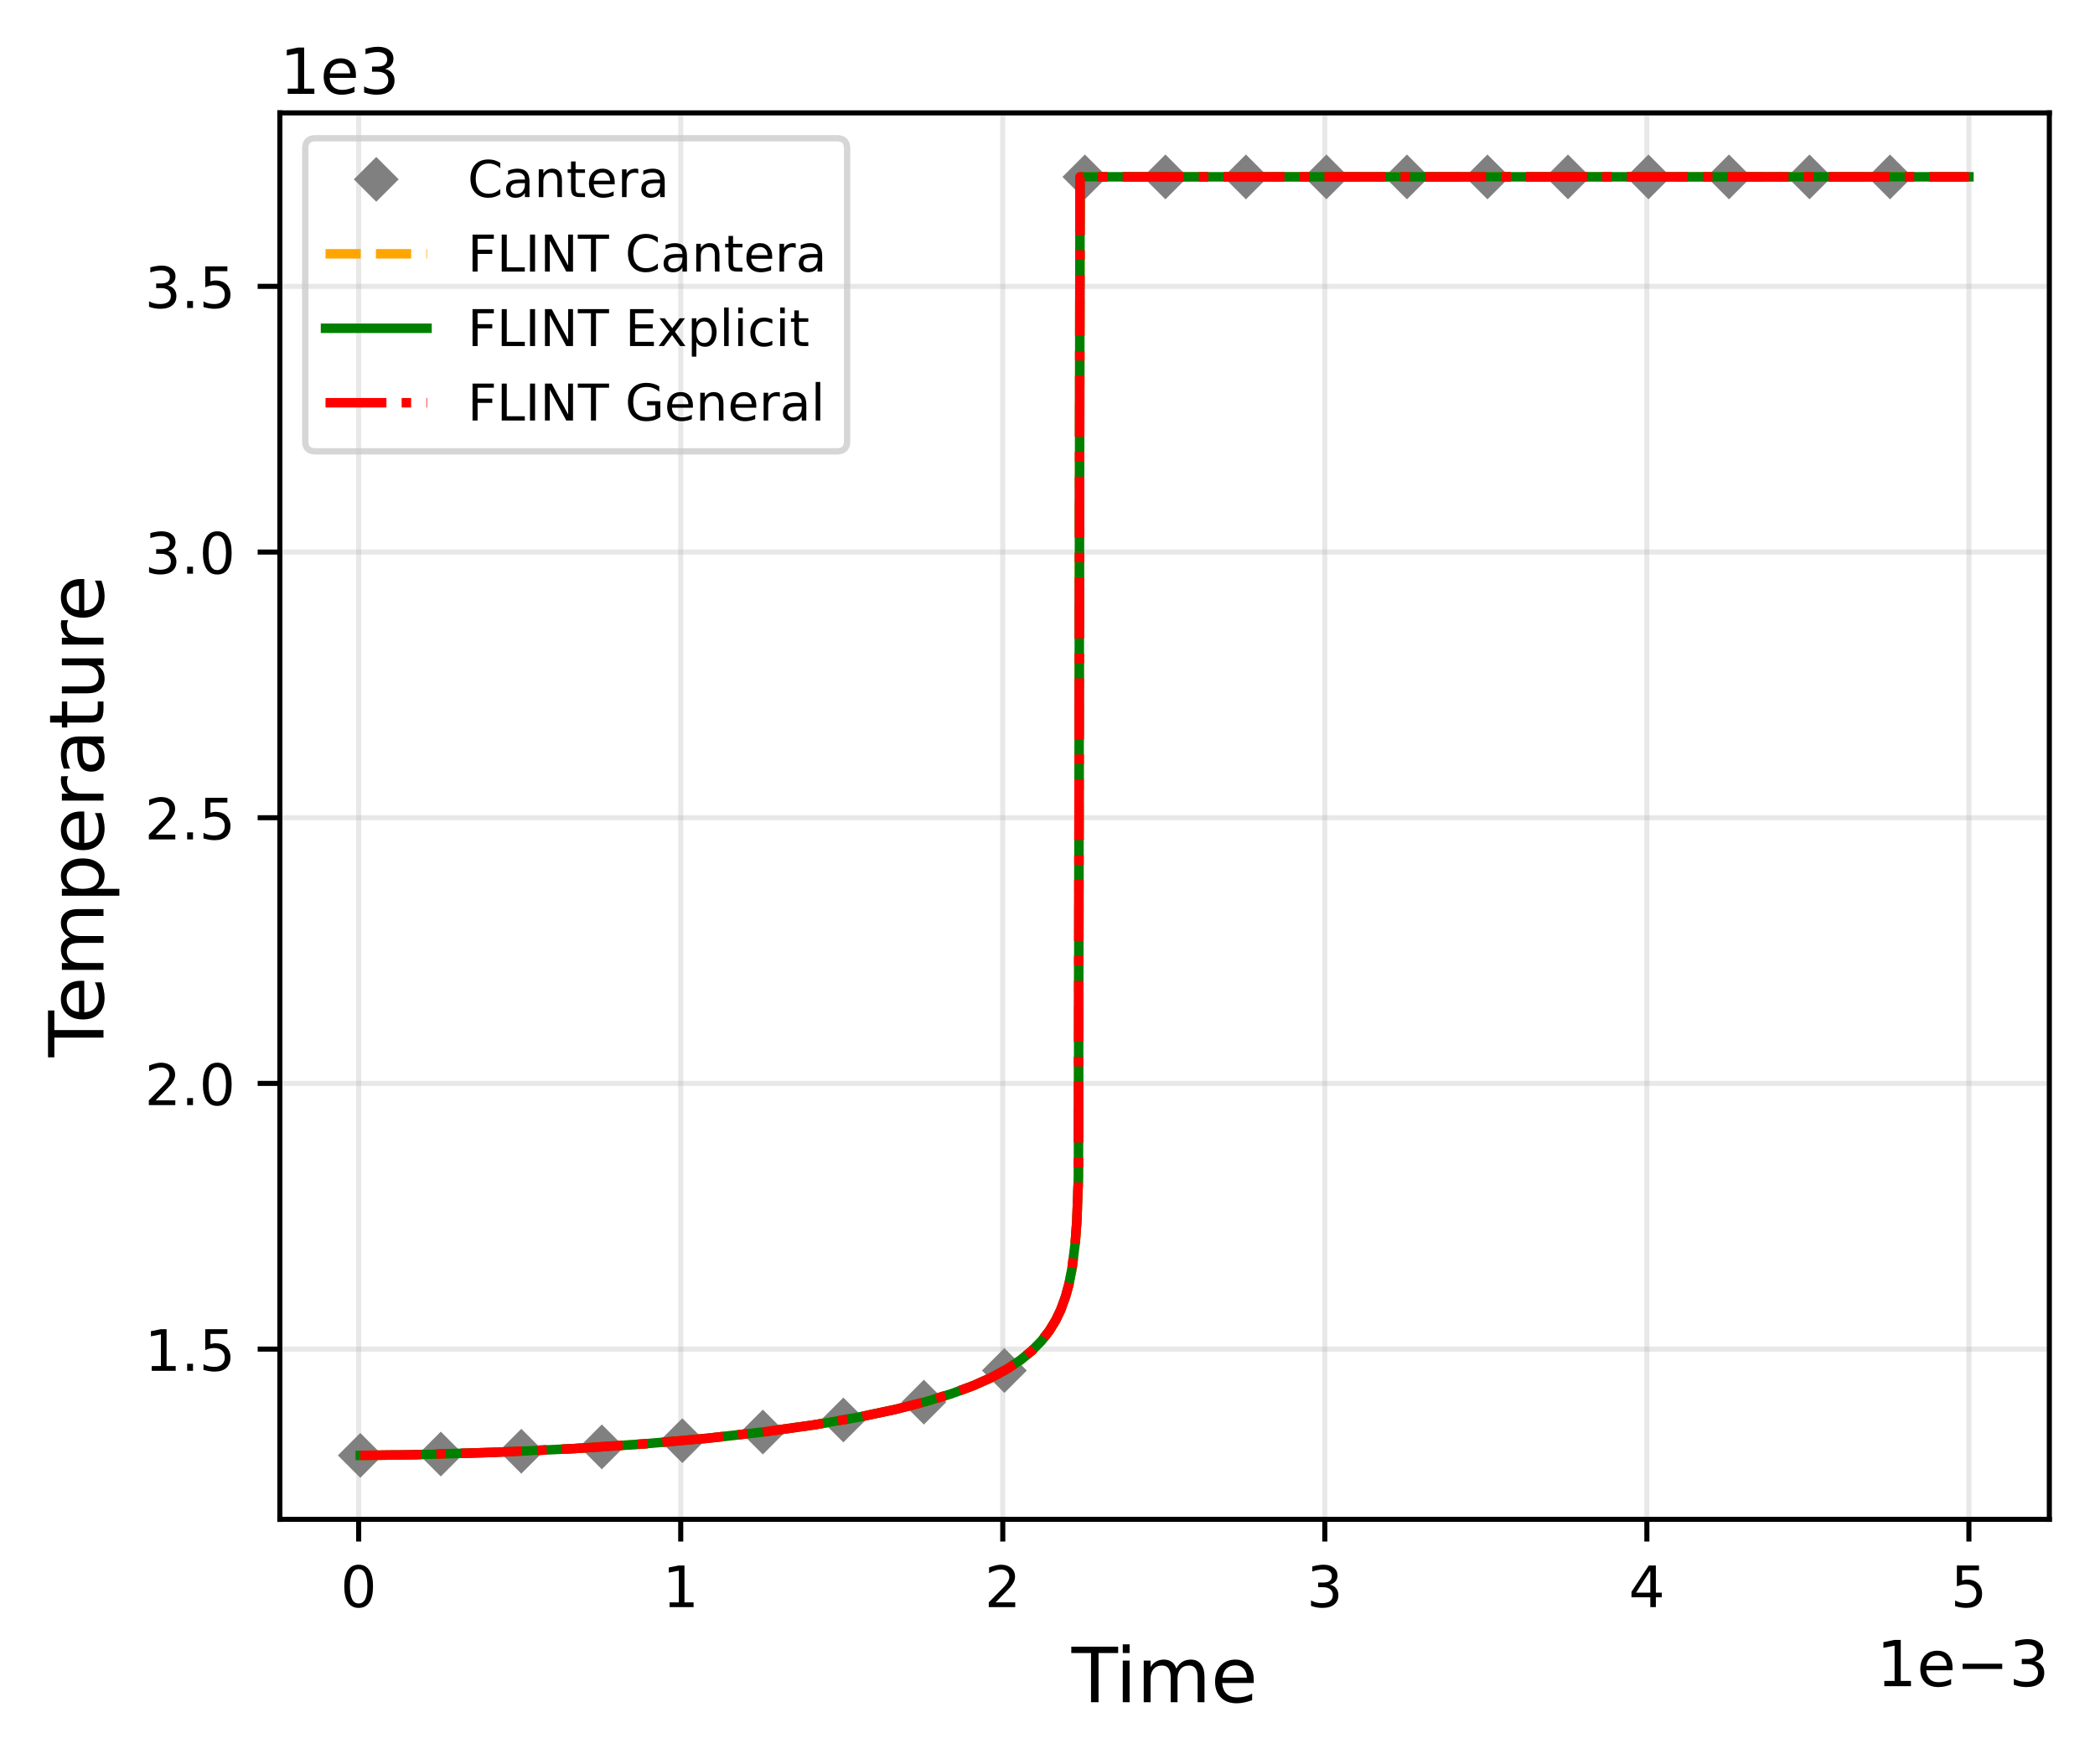
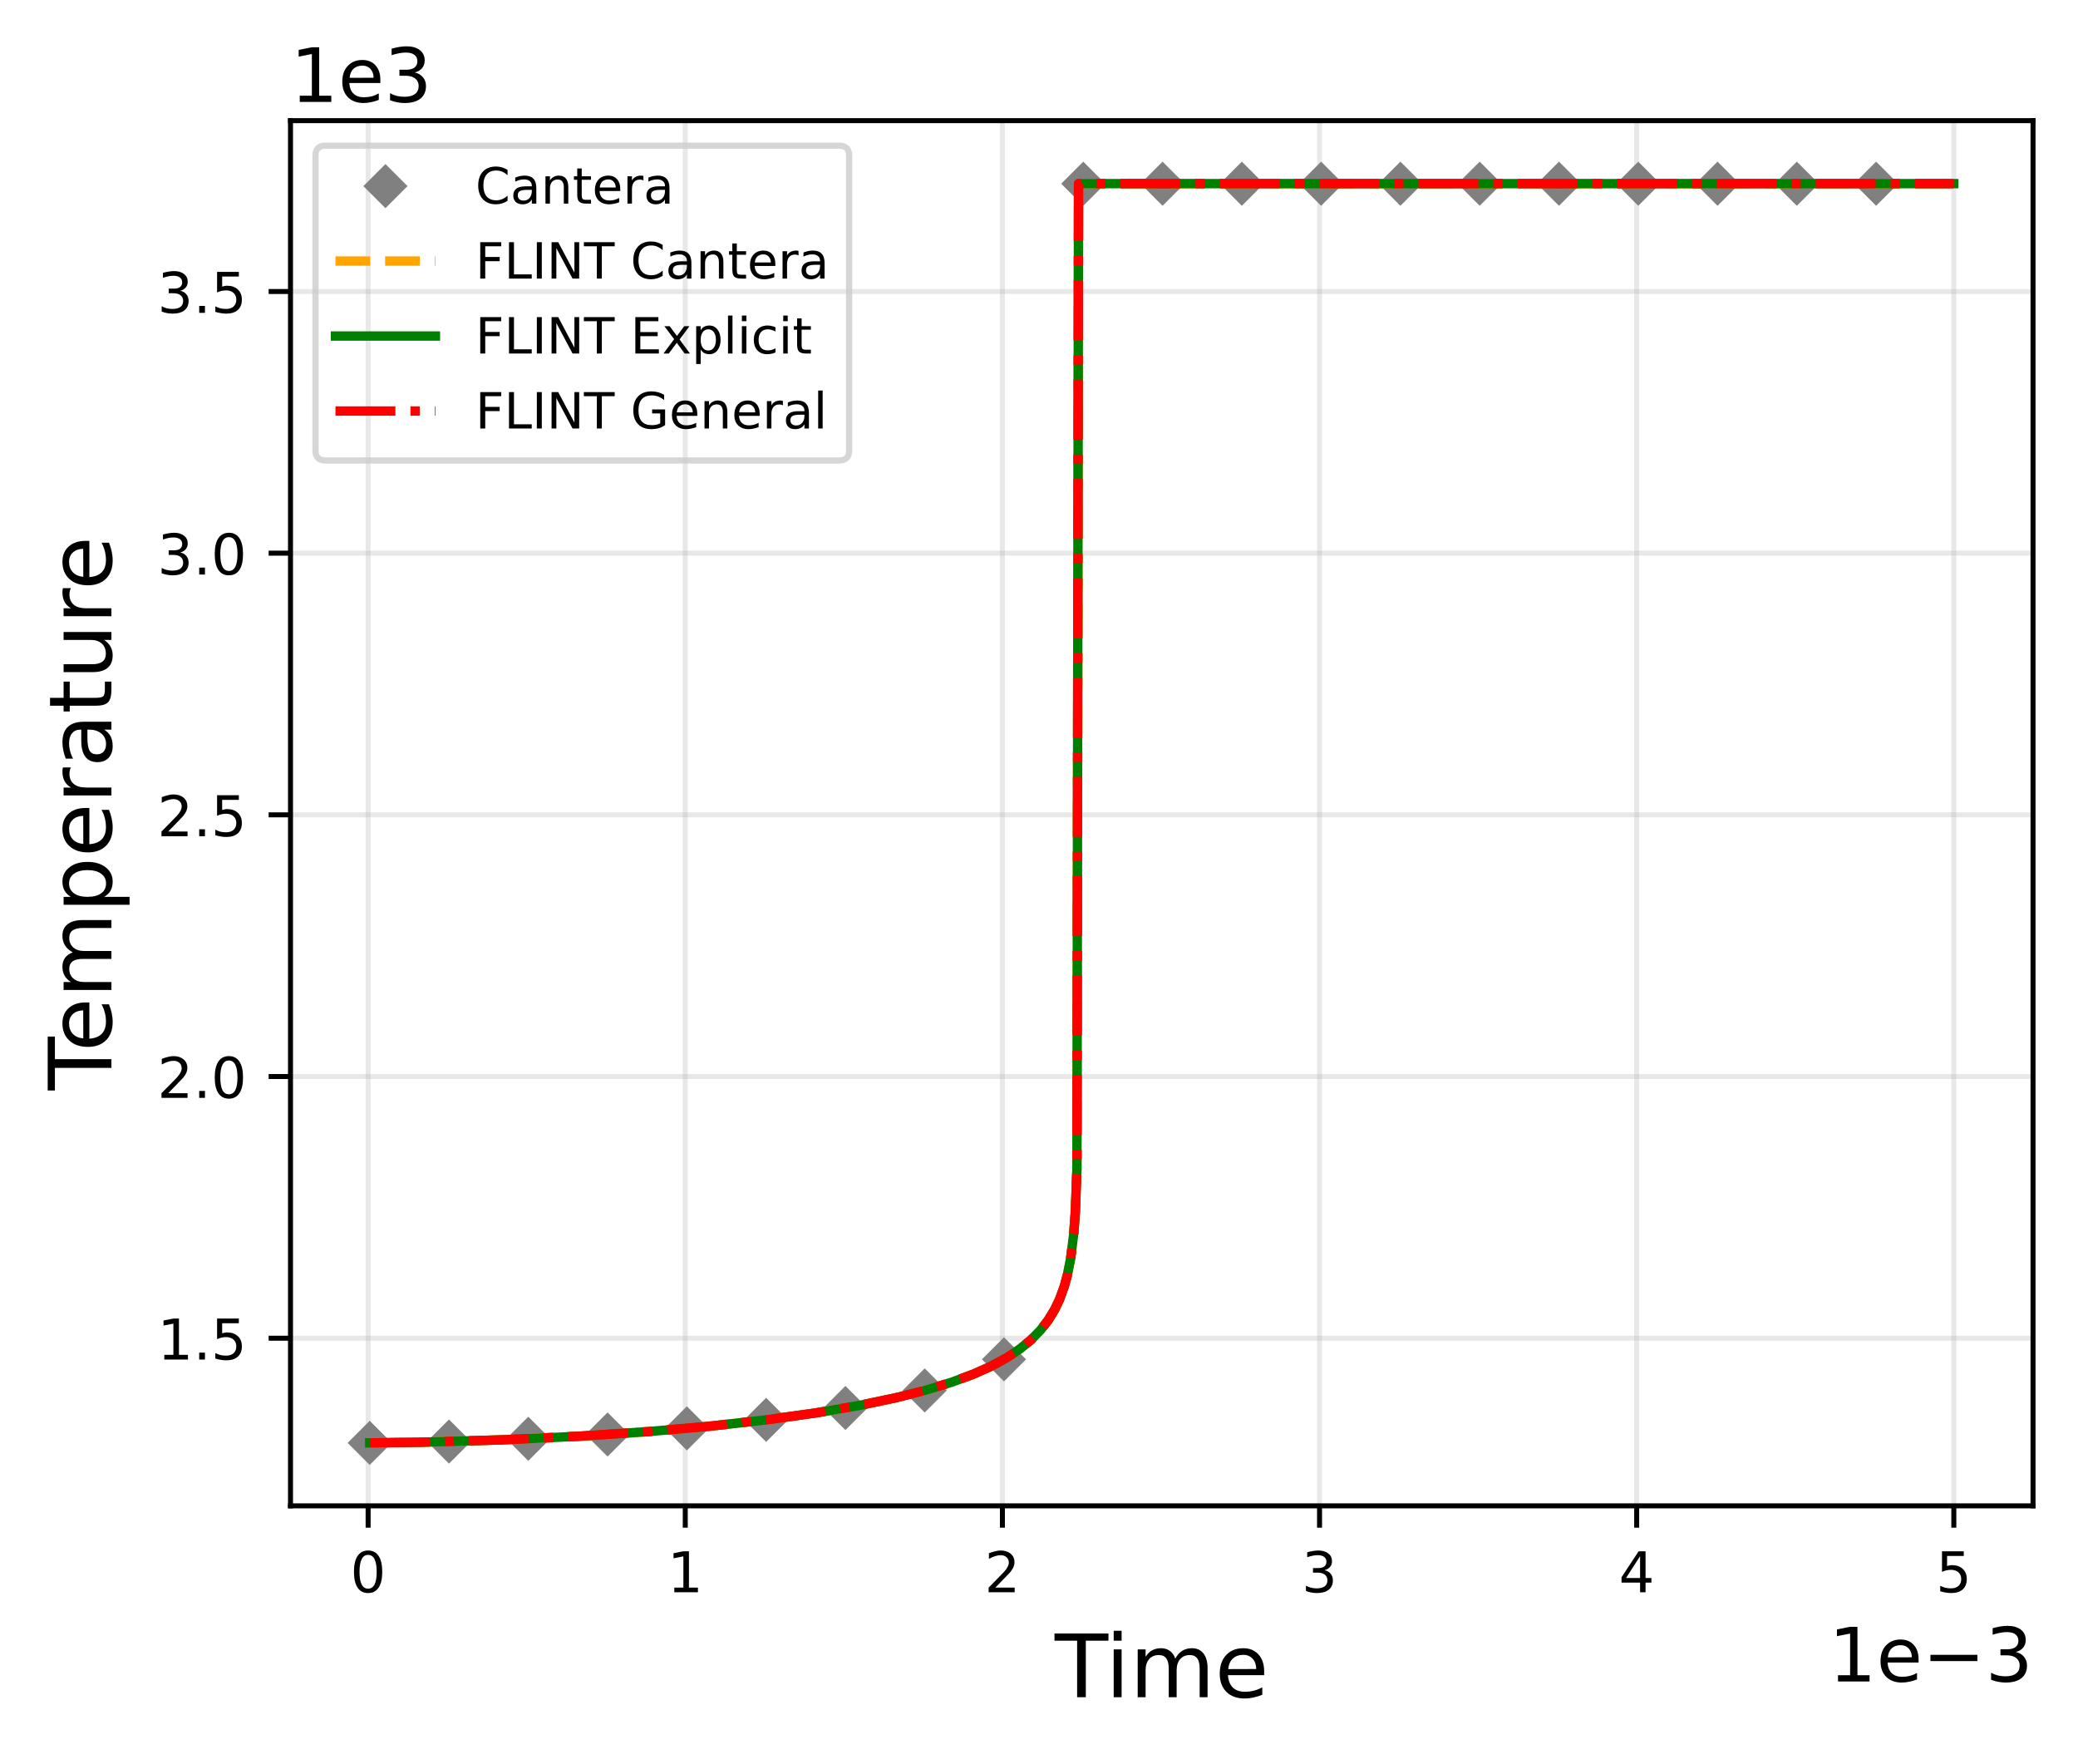
- <svg xmlns="http://www.w3.org/2000/svg" xmlns:xlink="http://www.w3.org/1999/xlink" width="330.327pt" height="278.082pt" viewBox="0 0 330.327 278.082" version="1.1">
+ <svg xmlns="http://www.w3.org/2000/svg" xmlns:xlink="http://www.w3.org/1999/xlink" width="332.713pt" height="282.278pt" viewBox="0 0 332.713 282.278" version="1.1">
  <defs>
    <style type="text/css">*{stroke-linejoin: round; stroke-linecap: butt}</style>
  </defs>
  <g id="figure_1">
    <g id="patch_1">
-       <path d="M -0 278.082  L 330.327 278.082  L 330.327 0  L -0 0  L -0 278.082  z " style="fill: none" />
+       <path d="M 0 282.278  L 332.713 282.278  L 332.713 0  L 0 0  L 0 282.278  z " style="fill: none" />
    </g>
    <g id="axes_1">
      <g id="patch_2">
-         <path d="M 44.127 239.558  L 323.127 239.558  L 323.127 17.798  L 44.127 17.798  L 44.127 239.558  z " style="fill: none" />
+         <path d="M 46.513 241.077  L 325.513 241.077  L 325.513 19.317  L 46.513 19.317  L 46.513 241.077  z " style="fill: none" />
      </g>
      <g id="matplotlib.axis_1">
        <g id="xtick_1">
          <g id="line2d_1">
-             <path d="M 56.554 239.558  L 56.554 17.798  " clip-path="url(#pf9de7ee837)" style="fill: none; stroke: #b0b0b0; stroke-opacity: 0.3; stroke-width: 0.8; stroke-linecap: square" />
+             <path d="M 58.941 241.077  L 58.941 19.317  " clip-path="url(#p7e445d0c9f)" style="fill: none; stroke: #b0b0b0; stroke-opacity: 0.3; stroke-width: 0.8; stroke-linecap: square" />
          </g>
          <g id="line2d_2">
            <defs>
-               <path id="m9c0581c7fd" d="M 0 0  L 0 3.5  " style="stroke: #000000; stroke-width: 0.8" />
+               <path id="m23aeca14d3" d="M 0 0  L 0 3.5  " style="stroke: #000000; stroke-width: 0.8" />
            </defs>
            <g>
-               <use xlink:href="#m9c0581c7fd" x="56.554" y="239.558" style="stroke: #000000; stroke-width: 0.8" />
+               <use xlink:href="#m23aeca14d3" x="58.941" y="241.077" style="stroke: #000000; stroke-width: 0.8" />
            </g>
          </g>
          <g id="text_1">
-             <text style="font: 9px 'DejaVu Sans', 'Bitstream Vera Sans', 'Computer Modern Sans Serif', 'Lucida Grande', 'Verdana', 'Geneva', 'Lucid', 'Arial', 'Helvetica', 'Avant Garde', sans-serif; text-anchor: middle" x="56.554" y="253.397" transform="rotate(-0 56.55449 253.397)">0</text>
+             <text style="font-size: 9px; font-family: 'DejaVu Sans', 'Bitstream Vera Sans', 'Computer Modern Sans Serif', 'Lucida Grande', 'Verdana', 'Geneva', 'Lucid', 'Arial', 'Helvetica', 'Avant Garde', sans-serif; text-anchor: middle" x="58.941" y="254.915" transform="rotate(-0 58.94074 254.9151)">0</text>
          </g>
        </g>
        <g id="xtick_2">
          <g id="line2d_3">
-             <path d="M 107.333 239.558  L 107.333 17.798  " clip-path="url(#pf9de7ee837)" style="fill: none; stroke: #b0b0b0; stroke-opacity: 0.3; stroke-width: 0.8; stroke-linecap: square" />
+             <path d="M 109.719 241.077  L 109.719 19.317  " clip-path="url(#p7e445d0c9f)" style="fill: none; stroke: #b0b0b0; stroke-opacity: 0.3; stroke-width: 0.8; stroke-linecap: square" />
          </g>
          <g id="line2d_4">
            <g>
-               <use xlink:href="#m9c0581c7fd" x="107.333" y="239.558" style="stroke: #000000; stroke-width: 0.8" />
+               <use xlink:href="#m23aeca14d3" x="109.719" y="241.077" style="stroke: #000000; stroke-width: 0.8" />
            </g>
          </g>
          <g id="text_2">
-             <text style="font: 9px 'DejaVu Sans', 'Bitstream Vera Sans', 'Computer Modern Sans Serif', 'Lucida Grande', 'Verdana', 'Geneva', 'Lucid', 'Arial', 'Helvetica', 'Avant Garde', sans-serif; text-anchor: middle" x="107.333" y="253.397" transform="rotate(-0 107.3325 253.397)">1</text>
+             <text style="font-size: 9px; font-family: 'DejaVu Sans', 'Bitstream Vera Sans', 'Computer Modern Sans Serif', 'Lucida Grande', 'Verdana', 'Geneva', 'Lucid', 'Arial', 'Helvetica', 'Avant Garde', sans-serif; text-anchor: middle" x="109.719" y="254.915" transform="rotate(-0 109.7188 254.9151)">1</text>
          </g>
        </g>
        <g id="xtick_3">
          <g id="line2d_5">
-             <path d="M 158.111 239.558  L 158.111 17.798  " clip-path="url(#pf9de7ee837)" style="fill: none; stroke: #b0b0b0; stroke-opacity: 0.3; stroke-width: 0.8; stroke-linecap: square" />
+             <path d="M 160.497 241.077  L 160.497 19.317  " clip-path="url(#p7e445d0c9f)" style="fill: none; stroke: #b0b0b0; stroke-opacity: 0.3; stroke-width: 0.8; stroke-linecap: square" />
          </g>
          <g id="line2d_6">
            <g>
-               <use xlink:href="#m9c0581c7fd" x="158.111" y="239.558" style="stroke: #000000; stroke-width: 0.8" />
+               <use xlink:href="#m23aeca14d3" x="160.497" y="241.077" style="stroke: #000000; stroke-width: 0.8" />
            </g>
          </g>
          <g id="text_3">
-             <text style="font: 9px 'DejaVu Sans', 'Bitstream Vera Sans', 'Computer Modern Sans Serif', 'Lucida Grande', 'Verdana', 'Geneva', 'Lucid', 'Arial', 'Helvetica', 'Avant Garde', sans-serif; text-anchor: middle" x="158.111" y="253.397" transform="rotate(-0 158.1106 253.397)">2</text>
+             <text style="font-size: 9px; font-family: 'DejaVu Sans', 'Bitstream Vera Sans', 'Computer Modern Sans Serif', 'Lucida Grande', 'Verdana', 'Geneva', 'Lucid', 'Arial', 'Helvetica', 'Avant Garde', sans-serif; text-anchor: middle" x="160.497" y="254.915" transform="rotate(-0 160.4968 254.9151)">2</text>
          </g>
        </g>
        <g id="xtick_4">
          <g id="line2d_7">
-             <path d="M 208.889 239.558  L 208.889 17.798  " clip-path="url(#pf9de7ee837)" style="fill: none; stroke: #b0b0b0; stroke-opacity: 0.3; stroke-width: 0.8; stroke-linecap: square" />
+             <path d="M 211.275 241.077  L 211.275 19.317  " clip-path="url(#p7e445d0c9f)" style="fill: none; stroke: #b0b0b0; stroke-opacity: 0.3; stroke-width: 0.8; stroke-linecap: square" />
          </g>
          <g id="line2d_8">
            <g>
-               <use xlink:href="#m9c0581c7fd" x="208.889" y="239.558" style="stroke: #000000; stroke-width: 0.8" />
+               <use xlink:href="#m23aeca14d3" x="211.275" y="241.077" style="stroke: #000000; stroke-width: 0.8" />
            </g>
          </g>
          <g id="text_4">
-             <text style="font: 9px 'DejaVu Sans', 'Bitstream Vera Sans', 'Computer Modern Sans Serif', 'Lucida Grande', 'Verdana', 'Geneva', 'Lucid', 'Arial', 'Helvetica', 'Avant Garde', sans-serif; text-anchor: middle" x="208.889" y="253.397" transform="rotate(-0 208.8886 253.397)">3</text>
+             <text style="font-size: 9px; font-family: 'DejaVu Sans', 'Bitstream Vera Sans', 'Computer Modern Sans Serif', 'Lucida Grande', 'Verdana', 'Geneva', 'Lucid', 'Arial', 'Helvetica', 'Avant Garde', sans-serif; text-anchor: middle" x="211.275" y="254.915" transform="rotate(-0 211.2749 254.9151)">3</text>
          </g>
        </g>
        <g id="xtick_5">
          <g id="line2d_9">
-             <path d="M 259.667 239.558  L 259.667 17.798  " clip-path="url(#pf9de7ee837)" style="fill: none; stroke: #b0b0b0; stroke-opacity: 0.3; stroke-width: 0.8; stroke-linecap: square" />
+             <path d="M 262.053 241.077  L 262.053 19.317  " clip-path="url(#p7e445d0c9f)" style="fill: none; stroke: #b0b0b0; stroke-opacity: 0.3; stroke-width: 0.8; stroke-linecap: square" />
          </g>
          <g id="line2d_10">
            <g>
-               <use xlink:href="#m9c0581c7fd" x="259.667" y="239.558" style="stroke: #000000; stroke-width: 0.8" />
+               <use xlink:href="#m23aeca14d3" x="262.053" y="241.077" style="stroke: #000000; stroke-width: 0.8" />
            </g>
          </g>
          <g id="text_5">
-             <text style="font: 9px 'DejaVu Sans', 'Bitstream Vera Sans', 'Computer Modern Sans Serif', 'Lucida Grande', 'Verdana', 'Geneva', 'Lucid', 'Arial', 'Helvetica', 'Avant Garde', sans-serif; text-anchor: middle" x="259.667" y="253.397" transform="rotate(-0 259.6667 253.397)">4</text>
+             <text style="font-size: 9px; font-family: 'DejaVu Sans', 'Bitstream Vera Sans', 'Computer Modern Sans Serif', 'Lucida Grande', 'Verdana', 'Geneva', 'Lucid', 'Arial', 'Helvetica', 'Avant Garde', sans-serif; text-anchor: middle" x="262.053" y="254.915" transform="rotate(-0 262.0529 254.9151)">4</text>
          </g>
        </g>
        <g id="xtick_6">
          <g id="line2d_11">
-             <path d="M 310.445 239.558  L 310.445 17.798  " clip-path="url(#pf9de7ee837)" style="fill: none; stroke: #b0b0b0; stroke-opacity: 0.3; stroke-width: 0.8; stroke-linecap: square" />
+             <path d="M 312.831 241.077  L 312.831 19.317  " clip-path="url(#p7e445d0c9f)" style="fill: none; stroke: #b0b0b0; stroke-opacity: 0.3; stroke-width: 0.8; stroke-linecap: square" />
          </g>
          <g id="line2d_12">
            <g>
-               <use xlink:href="#m9c0581c7fd" x="310.445" y="239.558" style="stroke: #000000; stroke-width: 0.8" />
+               <use xlink:href="#m23aeca14d3" x="312.831" y="241.077" style="stroke: #000000; stroke-width: 0.8" />
            </g>
          </g>
          <g id="text_6">
-             <text style="font: 9px 'DejaVu Sans', 'Bitstream Vera Sans', 'Computer Modern Sans Serif', 'Lucida Grande', 'Verdana', 'Geneva', 'Lucid', 'Arial', 'Helvetica', 'Avant Garde', sans-serif; text-anchor: middle" x="310.445" y="253.397" transform="rotate(-0 310.4447 253.397)">5</text>
+             <text style="font-size: 9px; font-family: 'DejaVu Sans', 'Bitstream Vera Sans', 'Computer Modern Sans Serif', 'Lucida Grande', 'Verdana', 'Geneva', 'Lucid', 'Arial', 'Helvetica', 'Avant Garde', sans-serif; text-anchor: middle" x="312.831" y="254.915" transform="rotate(-0 312.831 254.9151)">5</text>
          </g>
        </g>
        <g id="text_7">
-           <text style="font: 12px 'DejaVu Sans', 'Bitstream Vera Sans', 'Computer Modern Sans Serif', 'Lucida Grande', 'Verdana', 'Geneva', 'Lucid', 'Arial', 'Helvetica', 'Avant Garde', sans-serif; text-anchor: middle" x="183.627" y="268.387" transform="rotate(-0 183.6266 268.3869)">Time</text>
+           <text style="font-size: 14px; font-family: 'DejaVu Sans', 'Bitstream Vera Sans', 'Computer Modern Sans Serif', 'Lucida Grande', 'Verdana', 'Geneva', 'Lucid', 'Arial', 'Helvetica', 'Avant Garde', sans-serif; text-anchor: middle" x="186.013" y="271.715" transform="rotate(-0 186.0128 271.715)">Time</text>
        </g>
        <g id="text_8">
-           <text style="font: 10px 'DejaVu Sans', 'Bitstream Vera Sans', 'Computer Modern Sans Serif', 'Lucida Grande', 'Verdana', 'Geneva', 'Lucid', 'Arial', 'Helvetica', 'Avant Garde', sans-serif; text-anchor: end" x="323.127" y="265.867" transform="rotate(-0 323.1266 265.8672)">1e−3</text>
+           <text style="font-size: 12px; font-family: 'DejaVu Sans', 'Bitstream Vera Sans', 'Computer Modern Sans Serif', 'Lucida Grande', 'Verdana', 'Geneva', 'Lucid', 'Arial', 'Helvetica', 'Avant Garde', sans-serif; text-anchor: end" x="325.513" y="269.194" transform="rotate(-0 325.5128 269.1944)">1e−3</text>
        </g>
      </g>
      <g id="matplotlib.axis_2">
        <g id="ytick_1">
          <g id="line2d_13">
-             <path d="M 44.127 212.719  L 323.127 212.719  " clip-path="url(#pf9de7ee837)" style="fill: none; stroke: #b0b0b0; stroke-opacity: 0.3; stroke-width: 0.8; stroke-linecap: square" />
+             <path d="M 46.513 214.238  L 325.513 214.238  " clip-path="url(#p7e445d0c9f)" style="fill: none; stroke: #b0b0b0; stroke-opacity: 0.3; stroke-width: 0.8; stroke-linecap: square" />
          </g>
          <g id="line2d_14">
            <defs>
-               <path id="mb13adb6037" d="M 0 0  L -3.5 0  " style="stroke: #000000; stroke-width: 0.8" />
+               <path id="mc948bc0af1" d="M 0 0  L -3.5 0  " style="stroke: #000000; stroke-width: 0.8" />
            </defs>
            <g>
-               <use xlink:href="#mb13adb6037" x="44.127" y="212.719" style="stroke: #000000; stroke-width: 0.8" />
+               <use xlink:href="#mc948bc0af1" x="46.513" y="214.238" style="stroke: #000000; stroke-width: 0.8" />
            </g>
          </g>
          <g id="text_9">
-             <text style="font: 9px 'DejaVu Sans', 'Bitstream Vera Sans', 'Computer Modern Sans Serif', 'Lucida Grande', 'Verdana', 'Geneva', 'Lucid', 'Arial', 'Helvetica', 'Avant Garde', sans-serif; text-anchor: end" x="37.127" y="216.139" transform="rotate(-0 37.12656 216.1388)">1.5</text>
+             <text style="font-size: 9px; font-family: 'DejaVu Sans', 'Bitstream Vera Sans', 'Computer Modern Sans Serif', 'Lucida Grande', 'Verdana', 'Geneva', 'Lucid', 'Arial', 'Helvetica', 'Avant Garde', sans-serif; text-anchor: end" x="39.513" y="217.657" transform="rotate(-0 39.51281 217.6574)">1.5</text>
          </g>
        </g>
        <g id="ytick_2">
          <g id="line2d_15">
-             <path d="M 44.127 170.826  L 323.127 170.826  " clip-path="url(#pf9de7ee837)" style="fill: none; stroke: #b0b0b0; stroke-opacity: 0.3; stroke-width: 0.8; stroke-linecap: square" />
+             <path d="M 46.513 172.345  L 325.513 172.345  " clip-path="url(#p7e445d0c9f)" style="fill: none; stroke: #b0b0b0; stroke-opacity: 0.3; stroke-width: 0.8; stroke-linecap: square" />
          </g>
          <g id="line2d_16">
            <g>
-               <use xlink:href="#mb13adb6037" x="44.127" y="170.826" style="stroke: #000000; stroke-width: 0.8" />
+               <use xlink:href="#mc948bc0af1" x="46.513" y="172.345" style="stroke: #000000; stroke-width: 0.8" />
            </g>
          </g>
          <g id="text_10">
-             <text style="font: 9px 'DejaVu Sans', 'Bitstream Vera Sans', 'Computer Modern Sans Serif', 'Lucida Grande', 'Verdana', 'Geneva', 'Lucid', 'Arial', 'Helvetica', 'Avant Garde', sans-serif; text-anchor: end" x="37.127" y="174.246" transform="rotate(-0 37.12656 174.2456)">2.0</text>
+             <text style="font-size: 9px; font-family: 'DejaVu Sans', 'Bitstream Vera Sans', 'Computer Modern Sans Serif', 'Lucida Grande', 'Verdana', 'Geneva', 'Lucid', 'Arial', 'Helvetica', 'Avant Garde', sans-serif; text-anchor: end" x="39.513" y="175.764" transform="rotate(-0 39.51281 175.7641)">2.0</text>
          </g>
        </g>
        <g id="ytick_3">
          <g id="line2d_17">
-             <path d="M 44.127 128.933  L 323.127 128.933  " clip-path="url(#pf9de7ee837)" style="fill: none; stroke: #b0b0b0; stroke-opacity: 0.3; stroke-width: 0.8; stroke-linecap: square" />
+             <path d="M 46.513 130.452  L 325.513 130.452  " clip-path="url(#p7e445d0c9f)" style="fill: none; stroke: #b0b0b0; stroke-opacity: 0.3; stroke-width: 0.8; stroke-linecap: square" />
          </g>
          <g id="line2d_18">
            <g>
-               <use xlink:href="#mb13adb6037" x="44.127" y="128.933" style="stroke: #000000; stroke-width: 0.8" />
+               <use xlink:href="#mc948bc0af1" x="46.513" y="130.452" style="stroke: #000000; stroke-width: 0.8" />
            </g>
          </g>
          <g id="text_11">
-             <text style="font: 9px 'DejaVu Sans', 'Bitstream Vera Sans', 'Computer Modern Sans Serif', 'Lucida Grande', 'Verdana', 'Geneva', 'Lucid', 'Arial', 'Helvetica', 'Avant Garde', sans-serif; text-anchor: end" x="37.127" y="132.352" transform="rotate(-0 37.12656 132.3524)">2.5</text>
+             <text style="font-size: 9px; font-family: 'DejaVu Sans', 'Bitstream Vera Sans', 'Computer Modern Sans Serif', 'Lucida Grande', 'Verdana', 'Geneva', 'Lucid', 'Arial', 'Helvetica', 'Avant Garde', sans-serif; text-anchor: end" x="39.513" y="133.871" transform="rotate(-0 39.51281 133.8709)">2.5</text>
          </g>
        </g>
        <g id="ytick_4">
          <g id="line2d_19">
-             <path d="M 44.127 87.04  L 323.127 87.04  " clip-path="url(#pf9de7ee837)" style="fill: none; stroke: #b0b0b0; stroke-opacity: 0.3; stroke-width: 0.8; stroke-linecap: square" />
+             <path d="M 46.513 88.559  L 325.513 88.559  " clip-path="url(#p7e445d0c9f)" style="fill: none; stroke: #b0b0b0; stroke-opacity: 0.3; stroke-width: 0.8; stroke-linecap: square" />
          </g>
          <g id="line2d_20">
            <g>
-               <use xlink:href="#mb13adb6037" x="44.127" y="87.04" style="stroke: #000000; stroke-width: 0.8" />
+               <use xlink:href="#mc948bc0af1" x="46.513" y="88.559" style="stroke: #000000; stroke-width: 0.8" />
            </g>
          </g>
          <g id="text_12">
-             <text style="font: 9px 'DejaVu Sans', 'Bitstream Vera Sans', 'Computer Modern Sans Serif', 'Lucida Grande', 'Verdana', 'Geneva', 'Lucid', 'Arial', 'Helvetica', 'Avant Garde', sans-serif; text-anchor: end" x="37.127" y="90.459" transform="rotate(-0 37.12656 90.45914)">3.0</text>
+             <text style="font-size: 9px; font-family: 'DejaVu Sans', 'Bitstream Vera Sans', 'Computer Modern Sans Serif', 'Lucida Grande', 'Verdana', 'Geneva', 'Lucid', 'Arial', 'Helvetica', 'Avant Garde', sans-serif; text-anchor: end" x="39.513" y="91.978" transform="rotate(-0 39.51281 91.97763)">3.0</text>
          </g>
        </g>
        <g id="ytick_5">
          <g id="line2d_21">
-             <path d="M 44.127 45.147  L 323.127 45.147  " clip-path="url(#pf9de7ee837)" style="fill: none; stroke: #b0b0b0; stroke-opacity: 0.3; stroke-width: 0.8; stroke-linecap: square" />
+             <path d="M 46.513 46.665  L 325.513 46.665  " clip-path="url(#p7e445d0c9f)" style="fill: none; stroke: #b0b0b0; stroke-opacity: 0.3; stroke-width: 0.8; stroke-linecap: square" />
          </g>
          <g id="line2d_22">
            <g>
-               <use xlink:href="#mb13adb6037" x="44.127" y="45.147" style="stroke: #000000; stroke-width: 0.8" />
+               <use xlink:href="#mc948bc0af1" x="46.513" y="46.665" style="stroke: #000000; stroke-width: 0.8" />
            </g>
          </g>
          <g id="text_13">
-             <text style="font: 9px 'DejaVu Sans', 'Bitstream Vera Sans', 'Computer Modern Sans Serif', 'Lucida Grande', 'Verdana', 'Geneva', 'Lucid', 'Arial', 'Helvetica', 'Avant Garde', sans-serif; text-anchor: end" x="37.127" y="48.566" transform="rotate(-0 37.12656 48.56593)">3.5</text>
+             <text style="font-size: 9px; font-family: 'DejaVu Sans', 'Bitstream Vera Sans', 'Computer Modern Sans Serif', 'Lucida Grande', 'Verdana', 'Geneva', 'Lucid', 'Arial', 'Helvetica', 'Avant Garde', sans-serif; text-anchor: end" x="39.513" y="50.084" transform="rotate(-0 39.51281 50.08438)">3.5</text>
          </g>
        </g>
        <g id="text_14">
-           <text style="font: 12px 'DejaVu Sans', 'Bitstream Vera Sans', 'Computer Modern Sans Serif', 'Lucida Grande', 'Verdana', 'Geneva', 'Lucid', 'Arial', 'Helvetica', 'Avant Garde', sans-serif; text-anchor: middle" x="16.318" y="128.678" transform="rotate(-90 16.31812 128.6784)">Temperature</text>
+           <text style="font-size: 14px; font-family: 'DejaVu Sans', 'Bitstream Vera Sans', 'Computer Modern Sans Serif', 'Lucida Grande', 'Verdana', 'Geneva', 'Lucid', 'Arial', 'Helvetica', 'Avant Garde', sans-serif; text-anchor: middle" x="17.837" y="130.197" transform="rotate(-90 17.83672 130.1972)">Temperature</text>
        </g>
        <g id="text_15">
-           <text style="font: 10px 'DejaVu Sans', 'Bitstream Vera Sans', 'Computer Modern Sans Serif', 'Lucida Grande', 'Verdana', 'Geneva', 'Lucid', 'Arial', 'Helvetica', 'Avant Garde', sans-serif; text-anchor: start" x="44.127" y="14.798" transform="rotate(-0 44.12656 14.79844)">1e3</text>
+           <text style="font-size: 12px; font-family: 'DejaVu Sans', 'Bitstream Vera Sans', 'Computer Modern Sans Serif', 'Lucida Grande', 'Verdana', 'Geneva', 'Lucid', 'Arial', 'Helvetica', 'Avant Garde', sans-serif; text-anchor: start" x="46.513" y="16.317" transform="rotate(-0 46.51281 16.31719)">1e3</text>
        </g>
      </g>
      <g id="line2d_23">
        <defs>
-           <path id="m994032baba" d="M -0 2.828  L 2.828 0  L 0 -2.828  L -2.828 -0  z " style="stroke: #808080; stroke-linejoin: miter" />
+           <path id="mc54ab20f90" d="M -0 2.828  L 2.828 0  L 0 -2.828  L -2.828 -0  z " style="stroke: #808080; stroke-linejoin: miter" />
        </defs>
-         <g clip-path="url(#pf9de7ee837)">
-           <use xlink:href="#m994032baba" x="56.808" y="229.478" style="fill: #808080; stroke: #808080; stroke-linejoin: miter" />
-           <use xlink:href="#m994032baba" x="69.503" y="229.267" style="fill: #808080; stroke: #808080; stroke-linejoin: miter" />
-           <use xlink:href="#m994032baba" x="82.197" y="228.822" style="fill: #808080; stroke: #808080; stroke-linejoin: miter" />
-           <use xlink:href="#m994032baba" x="94.892" y="228.135" style="fill: #808080; stroke: #808080; stroke-linejoin: miter" />
-           <use xlink:href="#m994032baba" x="107.586" y="227.153" style="fill: #808080; stroke: #808080; stroke-linejoin: miter" />
-           <use xlink:href="#m994032baba" x="120.281" y="225.792" style="fill: #808080; stroke: #808080; stroke-linejoin: miter" />
-           <use xlink:href="#m994032baba" x="132.975" y="223.892" style="fill: #808080; stroke: #808080; stroke-linejoin: miter" />
-           <use xlink:href="#m994032baba" x="145.67" y="221.082" style="fill: #808080; stroke: #808080; stroke-linejoin: miter" />
-           <use xlink:href="#m994032baba" x="158.364" y="216.096" style="fill: #808080; stroke: #808080; stroke-linejoin: miter" />
-           <use xlink:href="#m994032baba" x="171.059" y="27.895" style="fill: #808080; stroke: #808080; stroke-linejoin: miter" />
-           <use xlink:href="#m994032baba" x="183.754" y="27.895" style="fill: #808080; stroke: #808080; stroke-linejoin: miter" />
-           <use xlink:href="#m994032baba" x="196.448" y="27.895" style="fill: #808080; stroke: #808080; stroke-linejoin: miter" />
-           <use xlink:href="#m994032baba" x="209.143" y="27.895" style="fill: #808080; stroke: #808080; stroke-linejoin: miter" />
-           <use xlink:href="#m994032baba" x="221.837" y="27.895" style="fill: #808080; stroke: #808080; stroke-linejoin: miter" />
-           <use xlink:href="#m994032baba" x="234.532" y="27.895" style="fill: #808080; stroke: #808080; stroke-linejoin: miter" />
-           <use xlink:href="#m994032baba" x="247.226" y="27.895" style="fill: #808080; stroke: #808080; stroke-linejoin: miter" />
-           <use xlink:href="#m994032baba" x="259.921" y="27.895" style="fill: #808080; stroke: #808080; stroke-linejoin: miter" />
-           <use xlink:href="#m994032baba" x="272.615" y="27.895" style="fill: #808080; stroke: #808080; stroke-linejoin: miter" />
-           <use xlink:href="#m994032baba" x="285.31" y="27.895" style="fill: #808080; stroke: #808080; stroke-linejoin: miter" />
-           <use xlink:href="#m994032baba" x="298.004" y="27.895" style="fill: #808080; stroke: #808080; stroke-linejoin: miter" />
+         <g clip-path="url(#p7e445d0c9f)">
+           <use xlink:href="#mc54ab20f90" x="59.195" y="230.996" style="fill: #808080; stroke: #808080; stroke-linejoin: miter" />
+           <use xlink:href="#mc54ab20f90" x="71.889" y="230.786" style="fill: #808080; stroke: #808080; stroke-linejoin: miter" />
+           <use xlink:href="#mc54ab20f90" x="84.584" y="230.341" style="fill: #808080; stroke: #808080; stroke-linejoin: miter" />
+           <use xlink:href="#mc54ab20f90" x="97.278" y="229.655" style="fill: #808080; stroke: #808080; stroke-linejoin: miter" />
+           <use xlink:href="#mc54ab20f90" x="109.973" y="228.673" style="fill: #808080; stroke: #808080; stroke-linejoin: miter" />
+           <use xlink:href="#mc54ab20f90" x="122.667" y="227.312" style="fill: #808080; stroke: #808080; stroke-linejoin: miter" />
+           <use xlink:href="#mc54ab20f90" x="135.362" y="225.412" style="fill: #808080; stroke: #808080; stroke-linejoin: miter" />
+           <use xlink:href="#mc54ab20f90" x="148.056" y="222.604" style="fill: #808080; stroke: #808080; stroke-linejoin: miter" />
+           <use xlink:href="#mc54ab20f90" x="160.751" y="217.623" style="fill: #808080; stroke: #808080; stroke-linejoin: miter" />
+           <use xlink:href="#mc54ab20f90" x="173.445" y="29.412" style="fill: #808080; stroke: #808080; stroke-linejoin: miter" />
+           <use xlink:href="#mc54ab20f90" x="186.14" y="29.412" style="fill: #808080; stroke: #808080; stroke-linejoin: miter" />
+           <use xlink:href="#mc54ab20f90" x="198.834" y="29.412" style="fill: #808080; stroke: #808080; stroke-linejoin: miter" />
+           <use xlink:href="#mc54ab20f90" x="211.529" y="29.412" style="fill: #808080; stroke: #808080; stroke-linejoin: miter" />
+           <use xlink:href="#mc54ab20f90" x="224.223" y="29.412" style="fill: #808080; stroke: #808080; stroke-linejoin: miter" />
+           <use xlink:href="#mc54ab20f90" x="236.918" y="29.412" style="fill: #808080; stroke: #808080; stroke-linejoin: miter" />
+           <use xlink:href="#mc54ab20f90" x="249.612" y="29.412" style="fill: #808080; stroke: #808080; stroke-linejoin: miter" />
+           <use xlink:href="#mc54ab20f90" x="262.307" y="29.412" style="fill: #808080; stroke: #808080; stroke-linejoin: miter" />
+           <use xlink:href="#mc54ab20f90" x="275.001" y="29.412" style="fill: #808080; stroke: #808080; stroke-linejoin: miter" />
+           <use xlink:href="#mc54ab20f90" x="287.696" y="29.412" style="fill: #808080; stroke: #808080; stroke-linejoin: miter" />
+           <use xlink:href="#mc54ab20f90" x="300.39" y="29.412" style="fill: #808080; stroke: #808080; stroke-linejoin: miter" />
        </g>
      </g>
      <g id="line2d_24">
-         <path d="M 56.808 229.477  L 64.679 229.382  L 78.135 228.989  L 90.322 228.414  L 101.493 227.667  L 111.649 226.765  L 120.535 225.761  L 128.405 224.655  L 135.26 223.472  L 141.1 222.244  L 145.924 221.014  L 149.986 219.766  L 153.541 218.445  L 156.333 217.189  L 158.872 215.803  L 160.903 214.448  L 162.681 212.992  L 164.204 211.435  L 165.473 209.794  L 166.489 208.121  L 167.251 206.524  L 168.012 204.437  L 168.52 202.581  L 169.028 200.03  L 169.536 195.963  L 169.79 192.486  L 170.043 185.633  L 170.297 27.878  L 310.445 27.878  L 310.445 27.878  " clip-path="url(#pf9de7ee837)" style="fill: none; stroke-dasharray: 5.55,2.4; stroke-dashoffset: 0; stroke: #ffa500; stroke-width: 1.5" />
+         <path d="M 59.195 230.996  L 67.065 230.901  L 80.521 230.508  L 92.708 229.933  L 103.879 229.186  L 114.035 228.284  L 122.921 227.28  L 130.792 226.174  L 137.647 224.991  L 143.486 223.763  L 148.31 222.533  L 152.372 221.285  L 155.927 219.963  L 158.72 218.707  L 161.259 217.322  L 163.29 215.967  L 165.067 214.51  L 166.59 212.953  L 167.86 211.313  L 168.875 209.639  L 169.637 208.042  L 170.399 205.955  L 170.906 204.097  L 171.414 201.546  L 171.922 197.477  L 172.176 193.996  L 172.43 187.131  L 172.684 29.397  L 312.831 29.397  L 312.831 29.397  " clip-path="url(#p7e445d0c9f)" style="fill: none; stroke-dasharray: 5.55,2.4; stroke-dashoffset: 0; stroke: #ffa500; stroke-width: 1.5" />
      </g>
      <g id="line2d_25">
-         <path d="M 56.808 229.477  L 64.679 229.382  L 78.135 228.989  L 90.322 228.414  L 101.493 227.667  L 111.649 226.765  L 120.535 225.761  L 128.405 224.655  L 135.26 223.472  L 141.1 222.244  L 145.924 221.014  L 149.986 219.766  L 153.541 218.444  L 156.333 217.188  L 158.872 215.803  L 160.903 214.448  L 162.681 212.991  L 164.204 211.434  L 165.473 209.794  L 166.489 208.12  L 167.251 206.523  L 168.012 204.436  L 168.52 202.578  L 169.028 200.027  L 169.536 195.958  L 169.79 192.477  L 170.043 185.611  L 170.297 27.878  L 310.445 27.878  L 310.445 27.878  " clip-path="url(#pf9de7ee837)" style="fill: none; stroke: #008000; stroke-width: 1.5; stroke-linecap: square" />
+         <path d="M 59.195 230.996  L 67.065 230.901  L 80.521 230.508  L 92.708 229.933  L 103.879 229.186  L 114.035 228.284  L 122.921 227.28  L 130.792 226.174  L 137.647 224.991  L 143.486 223.762  L 148.31 222.533  L 152.372 221.285  L 155.927 219.963  L 158.72 218.707  L 161.259 217.322  L 163.29 215.967  L 165.067 214.51  L 166.59 212.953  L 167.86 211.312  L 168.875 209.638  L 169.637 208.041  L 170.399 205.953  L 170.906 204.095  L 171.414 201.543  L 171.922 197.471  L 172.176 193.987  L 172.43 187.109  L 172.684 29.397  L 312.831 29.397  L 312.831 29.397  " clip-path="url(#p7e445d0c9f)" style="fill: none; stroke: #008000; stroke-width: 1.5; stroke-linecap: square" />
      </g>
      <g id="line2d_26">
-         <path d="M 56.808 229.477  L 64.679 229.382  L 78.135 228.989  L 90.322 228.414  L 101.493 227.667  L 111.649 226.765  L 120.535 225.761  L 128.405 224.655  L 135.26 223.472  L 141.1 222.244  L 145.924 221.014  L 149.986 219.766  L 153.541 218.444  L 156.333 217.188  L 158.872 215.803  L 160.903 214.448  L 162.681 212.991  L 164.204 211.434  L 165.473 209.794  L 166.489 208.12  L 167.251 206.523  L 168.012 204.436  L 168.52 202.578  L 169.028 200.027  L 169.536 195.958  L 169.79 192.477  L 170.043 185.611  L 170.297 27.878  L 310.445 27.878  L 310.445 27.878  " clip-path="url(#pf9de7ee837)" style="fill: none; stroke-dasharray: 9.6,2.4,1.5,2.4; stroke-dashoffset: 0; stroke: #ff0000; stroke-width: 1.5" />
+         <path d="M 59.195 230.996  L 67.065 230.901  L 80.521 230.508  L 92.708 229.933  L 103.879 229.186  L 114.035 228.284  L 122.921 227.28  L 130.792 226.174  L 137.647 224.991  L 143.486 223.762  L 148.31 222.533  L 152.372 221.285  L 155.927 219.963  L 158.72 218.707  L 161.259 217.322  L 163.29 215.967  L 165.067 214.51  L 166.59 212.953  L 167.86 211.312  L 168.875 209.638  L 169.637 208.041  L 170.399 205.953  L 170.906 204.095  L 171.414 201.543  L 171.922 197.471  L 172.176 193.987  L 172.43 187.109  L 172.684 29.397  L 312.831 29.397  L 312.831 29.397  " clip-path="url(#p7e445d0c9f)" style="fill: none; stroke-dasharray: 9.6,2.4,1.5,2.4; stroke-dashoffset: 0; stroke: #ff0000; stroke-width: 1.5" />
      </g>
      <g id="patch_3">
-         <path d="M 44.127 239.558  L 44.127 17.798  " style="fill: none; stroke: #000000; stroke-width: 0.8; stroke-linejoin: miter; stroke-linecap: square" />
+         <path d="M 46.513 241.077  L 46.513 19.317  " style="fill: none; stroke: #000000; stroke-width: 0.8; stroke-linejoin: miter; stroke-linecap: square" />
      </g>
      <g id="patch_4">
-         <path d="M 323.127 239.558  L 323.127 17.798  " style="fill: none; stroke: #000000; stroke-width: 0.8; stroke-linejoin: miter; stroke-linecap: square" />
+         <path d="M 325.513 241.077  L 325.513 19.317  " style="fill: none; stroke: #000000; stroke-width: 0.8; stroke-linejoin: miter; stroke-linecap: square" />
      </g>
      <g id="patch_5">
-         <path d="M 44.127 239.558  L 323.127 239.558  " style="fill: none; stroke: #000000; stroke-width: 0.8; stroke-linejoin: miter; stroke-linecap: square" />
+         <path d="M 46.513 241.077  L 325.513 241.077  " style="fill: none; stroke: #000000; stroke-width: 0.8; stroke-linejoin: miter; stroke-linecap: square" />
      </g>
      <g id="patch_6">
-         <path d="M 44.127 17.798  L 323.127 17.798  " style="fill: none; stroke: #000000; stroke-width: 0.8; stroke-linejoin: miter; stroke-linecap: square" />
+         <path d="M 46.513 19.317  L 325.513 19.317  " style="fill: none; stroke: #000000; stroke-width: 0.8; stroke-linejoin: miter; stroke-linecap: square" />
      </g>
      <g id="legend_1">
        <g id="patch_7">
-           <path d="M 49.727 71.168  L 131.968 71.168  Q 133.568 71.168 133.568 69.568  L 133.568 23.398  Q 133.568 21.798 131.968 21.798  L 49.727 21.798  Q 48.127 21.798 48.127 23.398  L 48.127 69.568  Q 48.127 71.168 49.727 71.168  L 49.727 71.168  z " style="fill: none; opacity: 0.8; stroke: #cccccc; stroke-linejoin: miter" />
+           <path d="M 52.113 73.72  L 134.354 73.72  Q 135.954 73.72 135.954 72.12  L 135.954 24.917  Q 135.954 23.317 134.354 23.317  L 52.113 23.317  Q 50.513 23.317 50.513 24.917  L 50.513 72.12  Q 50.513 73.72 52.113 73.72  L 52.113 73.72  z " style="fill: none; opacity: 0.8; stroke: #cccccc; stroke-linejoin: miter" />
        </g>
        <g id="line2d_27">
          <g>
-             <use xlink:href="#m994032baba" x="59.327" y="28.277" style="fill: #808080; stroke: #808080; stroke-linejoin: miter" />
+             <use xlink:href="#mc54ab20f90" x="61.713" y="29.796" style="fill: #808080; stroke: #808080; stroke-linejoin: miter" />
          </g>
        </g>
        <g id="text_16">
-           <text style="font: 8px 'DejaVu Sans', 'Bitstream Vera Sans', 'Computer Modern Sans Serif', 'Lucida Grande', 'Verdana', 'Geneva', 'Lucid', 'Arial', 'Helvetica', 'Avant Garde', sans-serif; text-anchor: start" x="73.727" y="31.077" transform="rotate(-0 73.72656 31.07719)">Cantera</text>
+           <text style="font-size: 8px; font-family: 'DejaVu Sans', 'Bitstream Vera Sans', 'Computer Modern Sans Serif', 'Lucida Grande', 'Verdana', 'Geneva', 'Lucid', 'Arial', 'Helvetica', 'Avant Garde', sans-serif; text-anchor: start" x="76.113" y="32.596" transform="rotate(-0 76.11281 32.59594)">Cantera</text>
        </g>
        <g id="line2d_28">
-           <path d="M 51.327 40.02  L 59.327 40.02  L 67.327 40.02  " style="fill: none; stroke-dasharray: 5.55,2.4; stroke-dashoffset: 0; stroke: #ffa500; stroke-width: 1.5" />
+           <path d="M 53.713 41.797  L 61.713 41.797  L 69.713 41.797  " style="fill: none; stroke-dasharray: 5.55,2.4; stroke-dashoffset: 0; stroke: #ffa500; stroke-width: 1.5" />
        </g>
        <g id="text_17">
-           <text style="font: 8px 'DejaVu Sans', 'Bitstream Vera Sans', 'Computer Modern Sans Serif', 'Lucida Grande', 'Verdana', 'Geneva', 'Lucid', 'Arial', 'Helvetica', 'Avant Garde', sans-serif; text-anchor: start" x="73.727" y="42.82" transform="rotate(-0 73.72656 42.81969)">FLINT Cantera</text>
+           <text style="font-size: 8px; font-family: 'DejaVu Sans', 'Bitstream Vera Sans', 'Computer Modern Sans Serif', 'Lucida Grande', 'Verdana', 'Geneva', 'Lucid', 'Arial', 'Helvetica', 'Avant Garde', sans-serif; text-anchor: start" x="76.113" y="44.597" transform="rotate(-0 76.11281 44.59656)">FLINT Cantera</text>
        </g>
        <g id="line2d_29">
-           <path d="M 51.327 51.762  L 59.327 51.762  L 67.327 51.762  " style="fill: none; stroke: #008000; stroke-width: 1.5; stroke-linecap: square" />
+           <path d="M 53.713 53.797  L 61.713 53.797  L 69.713 53.797  " style="fill: none; stroke: #008000; stroke-width: 1.5; stroke-linecap: square" />
        </g>
        <g id="text_18">
-           <text style="font: 8px 'DejaVu Sans', 'Bitstream Vera Sans', 'Computer Modern Sans Serif', 'Lucida Grande', 'Verdana', 'Geneva', 'Lucid', 'Arial', 'Helvetica', 'Avant Garde', sans-serif; text-anchor: start" x="73.727" y="54.562" transform="rotate(-0 73.72656 54.56219)">FLINT Explicit</text>
+           <text style="font-size: 8px; font-family: 'DejaVu Sans', 'Bitstream Vera Sans', 'Computer Modern Sans Serif', 'Lucida Grande', 'Verdana', 'Geneva', 'Lucid', 'Arial', 'Helvetica', 'Avant Garde', sans-serif; text-anchor: start" x="76.113" y="56.597" transform="rotate(-0 76.11281 56.59719)">FLINT Explicit</text>
        </g>
        <g id="line2d_30">
-           <path d="M 51.327 63.505  L 59.327 63.505  L 67.327 63.505  " style="fill: none; stroke-dasharray: 9.6,2.4,1.5,2.4; stroke-dashoffset: 0; stroke: #ff0000; stroke-width: 1.5" />
+           <path d="M 53.713 65.798  L 61.713 65.798  L 69.713 65.798  " style="fill: none; stroke-dasharray: 9.6,2.4,1.5,2.4; stroke-dashoffset: 0; stroke: #ff0000; stroke-width: 1.5" />
        </g>
        <g id="text_19">
-           <text style="font: 8px 'DejaVu Sans', 'Bitstream Vera Sans', 'Computer Modern Sans Serif', 'Lucida Grande', 'Verdana', 'Geneva', 'Lucid', 'Arial', 'Helvetica', 'Avant Garde', sans-serif; text-anchor: start" x="73.727" y="66.305" transform="rotate(-0 73.72656 66.30469)">FLINT General</text>
+           <text style="font-size: 8px; font-family: 'DejaVu Sans', 'Bitstream Vera Sans', 'Computer Modern Sans Serif', 'Lucida Grande', 'Verdana', 'Geneva', 'Lucid', 'Arial', 'Helvetica', 'Avant Garde', sans-serif; text-anchor: start" x="76.113" y="68.598" transform="rotate(-0 76.11281 68.59781)">FLINT General</text>
        </g>
      </g>
    </g>
  </g>
  <defs>
-     <clipPath id="pf9de7ee837">
-       <rect x="44.127" y="17.798" width="279" height="221.76" />
+     <clipPath id="p7e445d0c9f">
+       <rect x="46.513" y="19.317" width="279" height="221.76" />
    </clipPath>
  </defs>
</svg>
